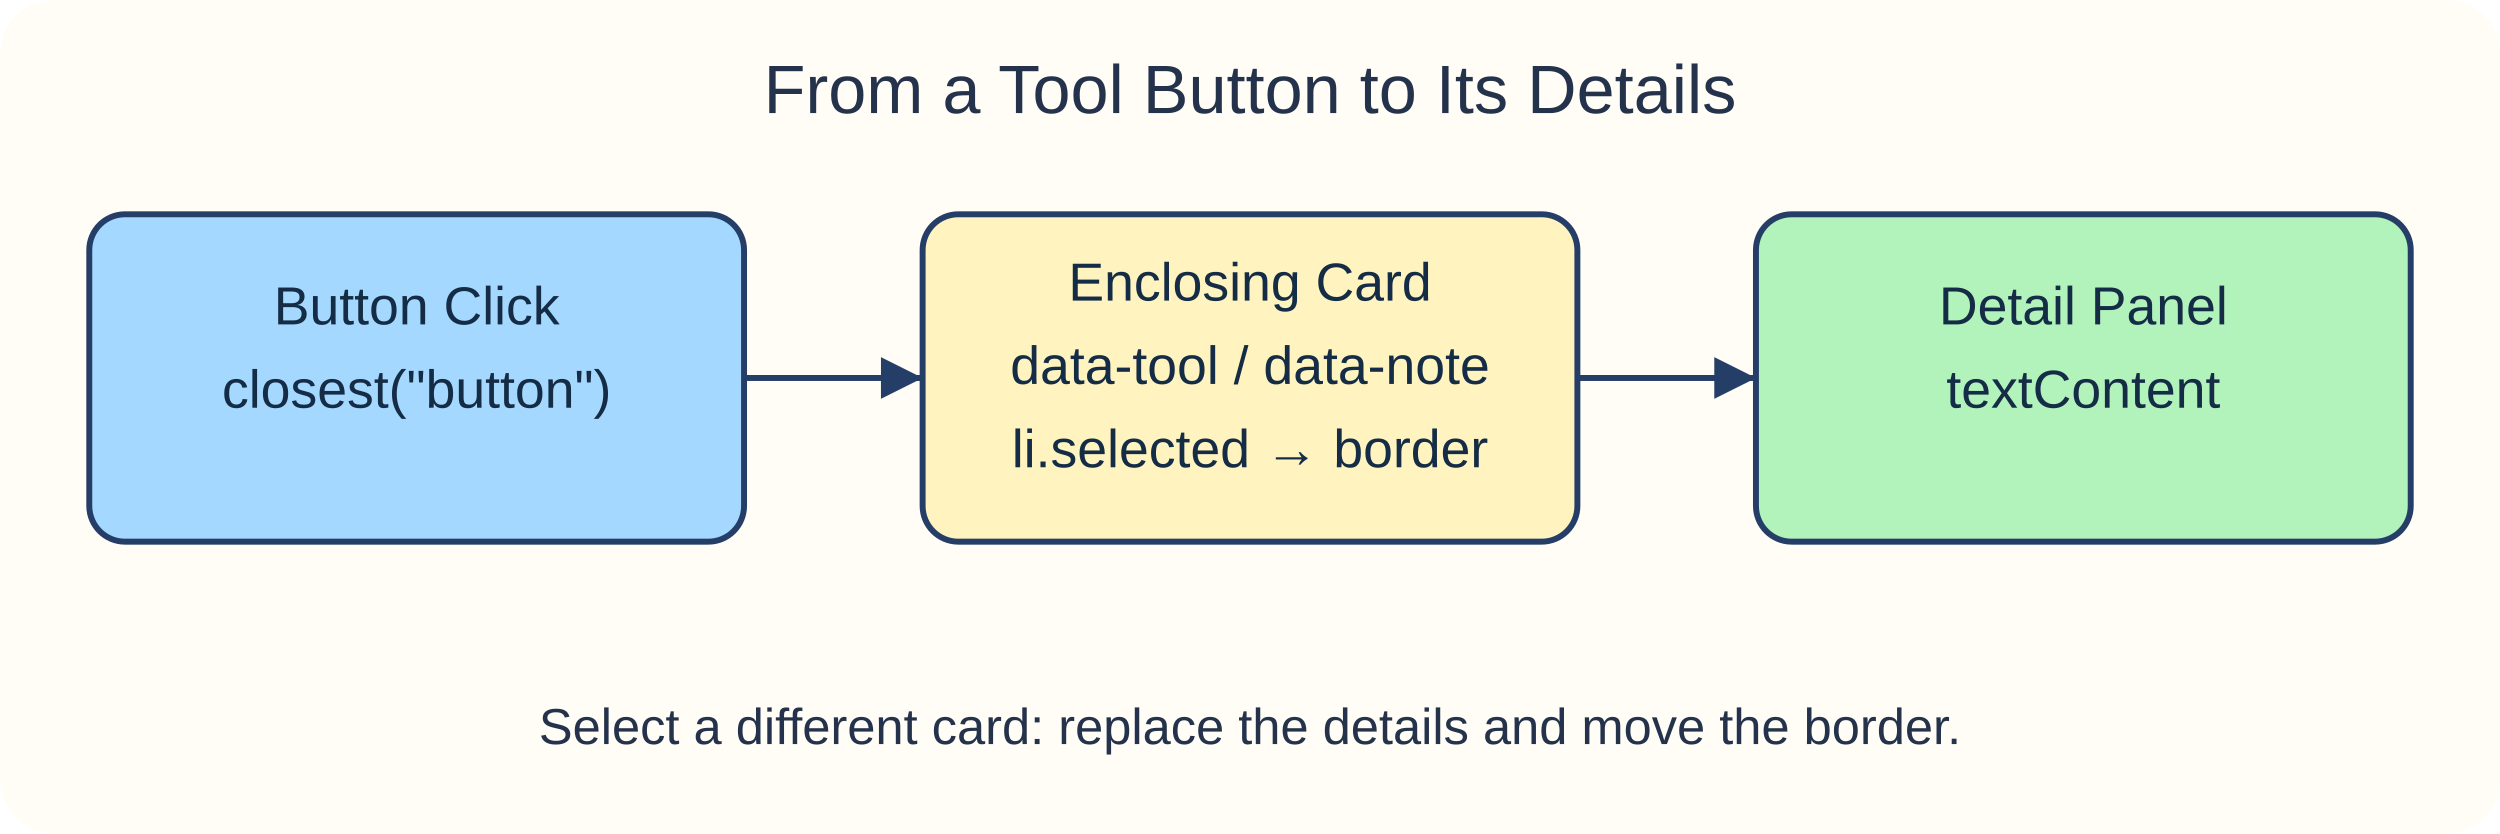
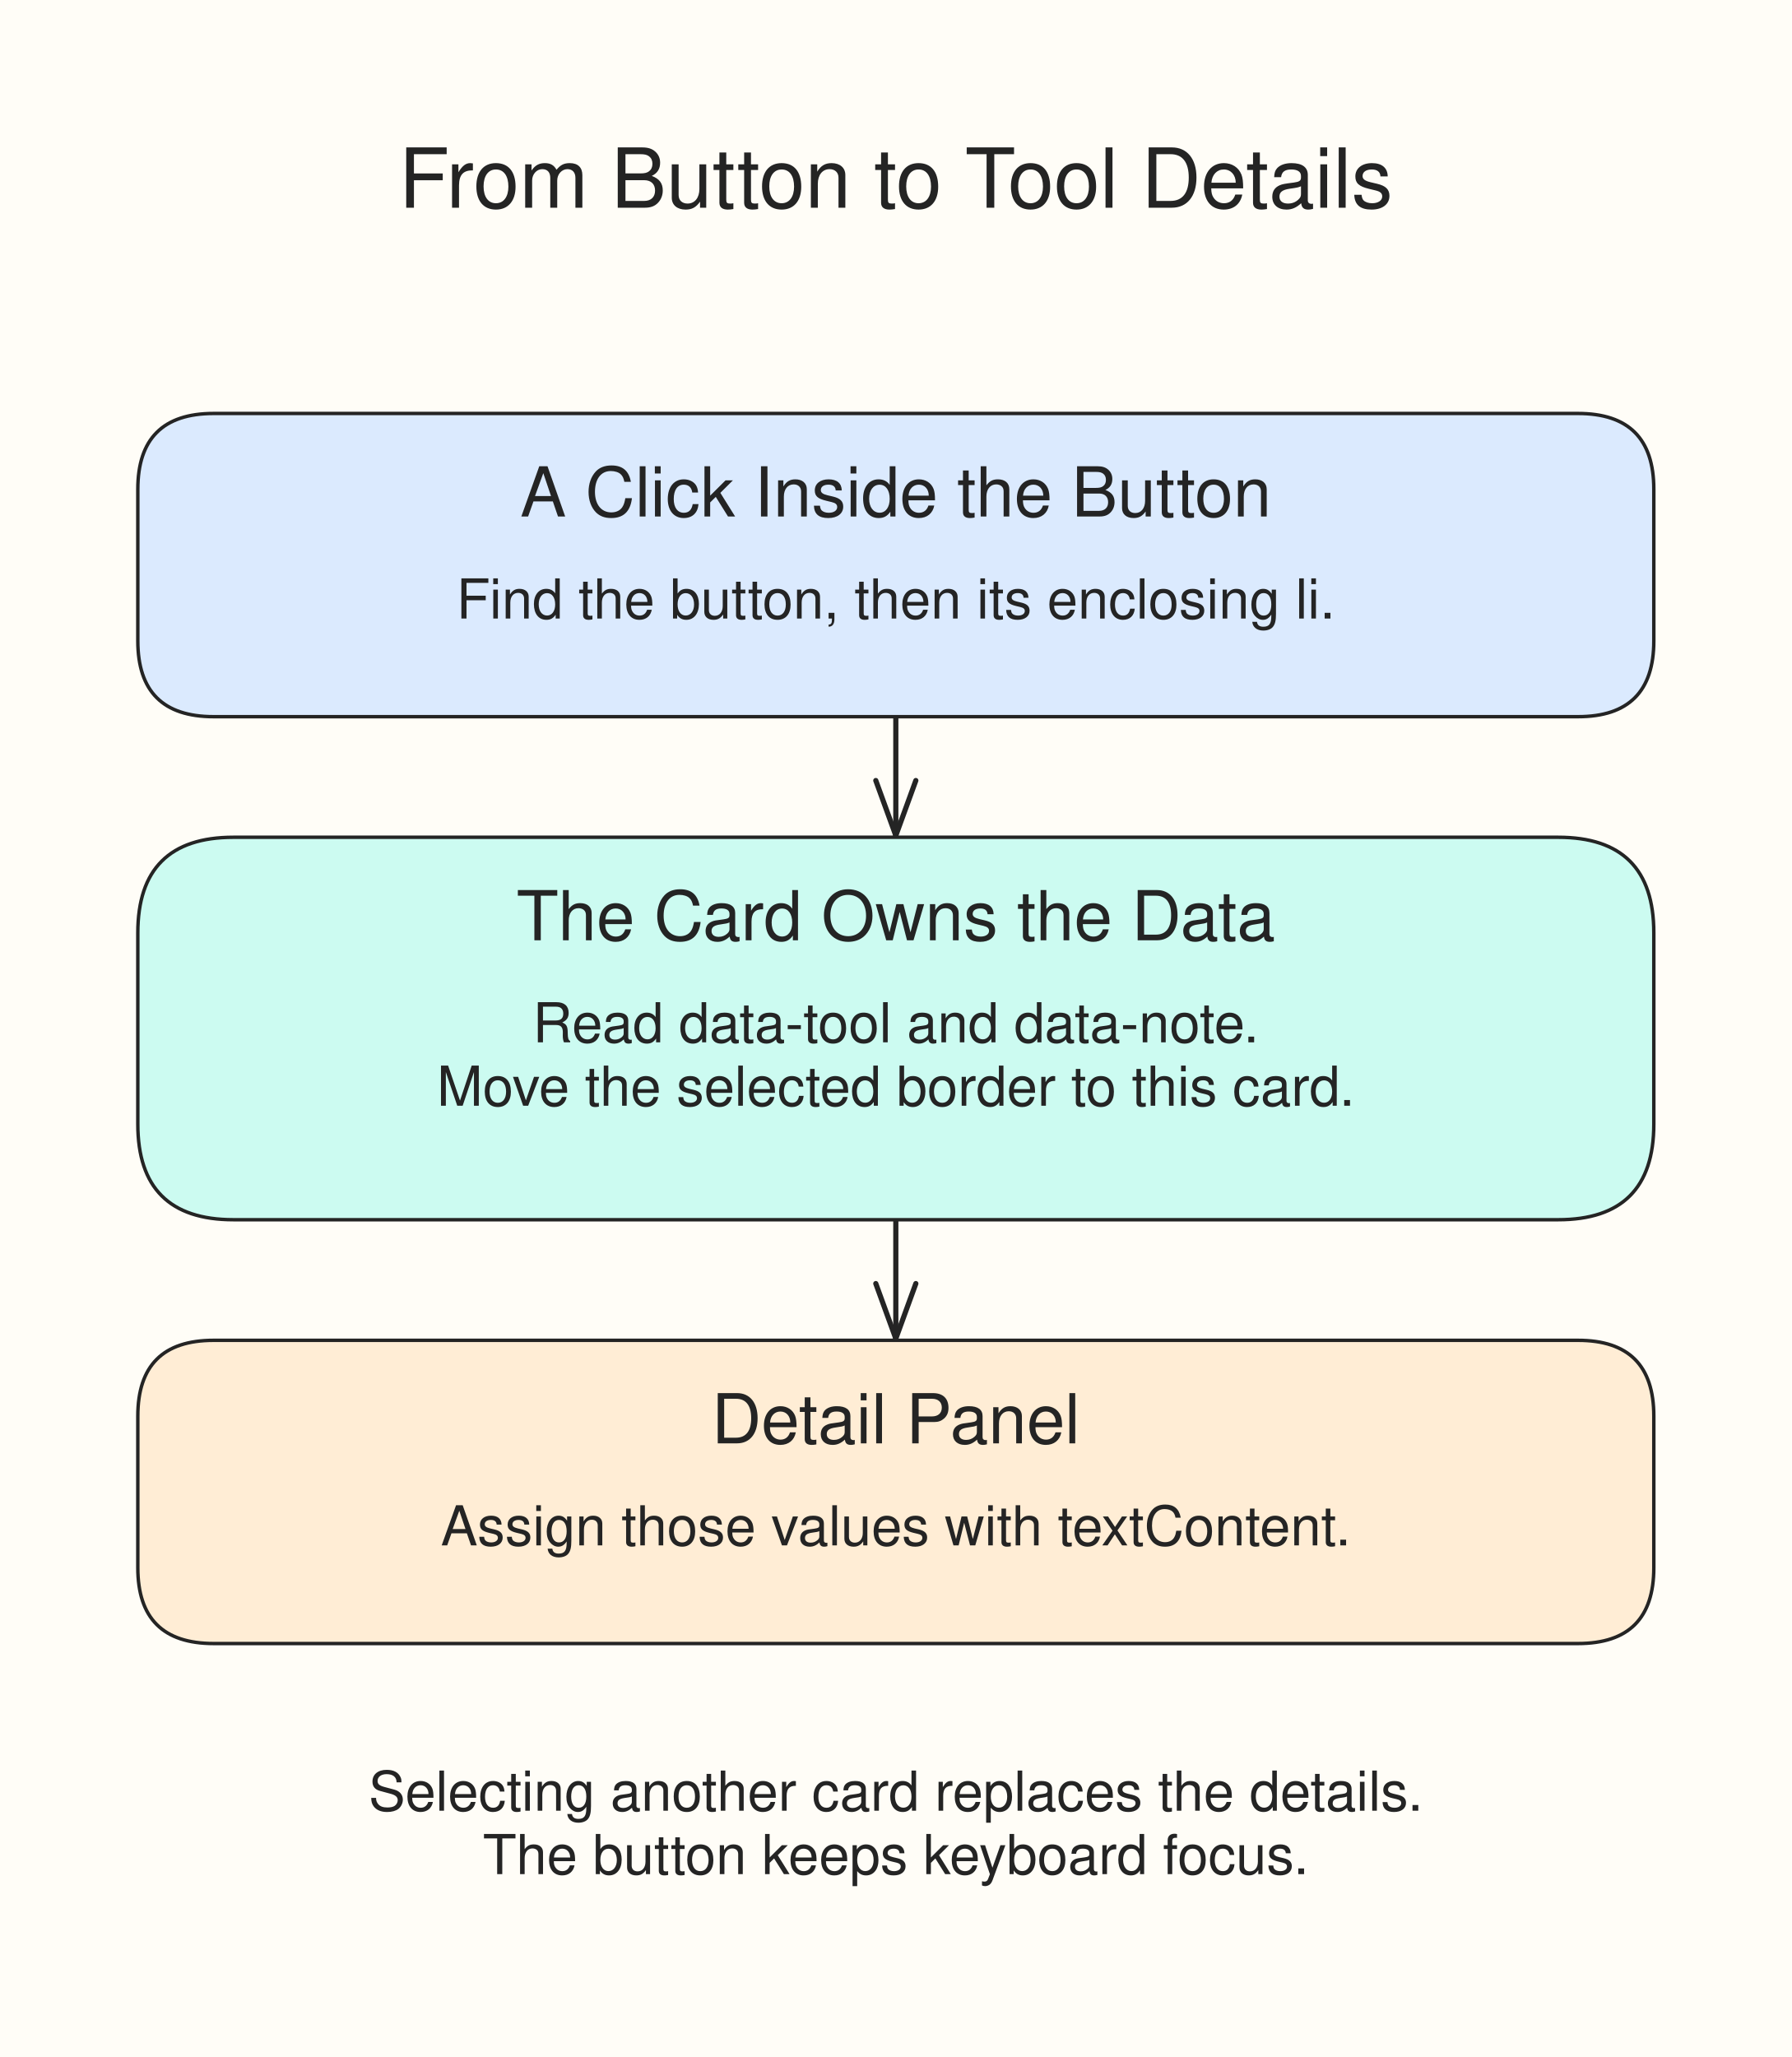
- <svg xmlns="http://www.w3.org/2000/svg" width="840" height="280" viewBox="0 0 840 280" role="img" aria-labelledby="title desc">
-   <rect width="840" height="280" rx="18" fill="#fffdf6" />
+ <svg xmlns="http://www.w3.org/2000/svg" version="1.1" viewBox="0 0 520 597" width="520" height="597" role="img" aria-labelledby="figure-title figure-desc">
  <defs>
-     <marker id="arrow" viewBox="0 0 10 10" refX="10" refY="5" markerWidth="7" markerHeight="7" orient="auto">
-       <path d="M0 0 L10 5 L0 10 Z" fill="#253e67" />
-     </marker>
+     <style class="style-fonts">
+       </style>
  </defs>
-   <text x="420" y="38" text-anchor="middle" font-family="Arial,sans-serif" font-size="23" fill="#24334b">From a Tool Button to Its Details</text>
-   <rect x="30" y="72" width="220" height="110" rx="12" fill="#a5d8ff" stroke="#253e67" stroke-width="2" />
-   <text x="140" y="109" text-anchor="middle" font-family="Arial,sans-serif" font-size="18" fill="#142c45">Button Click</text>
-   <text x="140" y="137" text-anchor="middle" font-family="Arial,sans-serif" font-size="18" fill="#142c45">closest("button")</text>
-   <path d="M250 127 H310" stroke="#253e67" stroke-width="2" fill="none" marker-end="url(#arrow)" />
-   <rect x="310" y="72" width="220" height="110" rx="12" fill="#fff3bf" stroke="#253e67" stroke-width="2" />
-   <text x="420" y="101" text-anchor="middle" font-family="Arial,sans-serif" font-size="18" fill="#142c45">Enclosing Card</text>
-   <text x="420" y="129" text-anchor="middle" font-family="Arial,sans-serif" font-size="18" fill="#142c45">data-tool / data-note</text>
-   <text x="420" y="157" text-anchor="middle" font-family="Arial,sans-serif" font-size="18" fill="#142c45">li.selected → border</text>
-   <path d="M530 127 H590" stroke="#253e67" stroke-width="2" fill="none" marker-end="url(#arrow)" />
-   <rect x="590" y="72" width="220" height="110" rx="12" fill="#b2f2bb" stroke="#253e67" stroke-width="2" />
-   <text x="700" y="109" text-anchor="middle" font-family="Arial,sans-serif" font-size="18" fill="#142c45">Detail Panel</text>
-   <text x="700" y="137" text-anchor="middle" font-family="Arial,sans-serif" font-size="18" fill="#142c45">textContent</text>
-   <text x="420" y="250" text-anchor="middle" font-family="Arial,sans-serif" font-size="17" fill="#24334b">Select a different card: replace the details and move the border.</text>
+   <rect x="0" y="0" width="520" height="597" fill="#fffdf7" />
+   <g transform="translate(115.2734 40) rotate(0 144.7266 13.8)">
+     <text x="144.727" y="20.28" font-family="Helvetica, Segoe UI Emoji" font-size="24px" fill="#242424" text-anchor="middle" style="white-space: pre;" direction="ltr" dominant-baseline="alphabetic">From Button to Tool Details</text>
+   </g>
+   <g stroke-linecap="round" transform="translate(40 120) rotate(0 220 44)">
+     <path d="M22 0 C126.79 0, 231.58 0, 418 0 C432.67 0, 440 7.33, 440 22 C440 36.67, 440 51.35, 440 66 C440 80.67, 432.67 88, 418 88 C319.05 88, 220.1 88, 22 88 C7.33 88, 0 80.67, 0 66 C0 55.72, 0 45.43, 0 22 C0 7.33, 7.33 0, 22 0" stroke="none" stroke-width="0" fill="#dbeafe" />
+     <path d="M22 0 C105.4 0, 188.8 0, 418 0 M22 0 C152.68 0, 283.36 0, 418 0 M418 0 C432.67 0, 440 7.33, 440 22 M418 0 C432.67 0, 440 7.33, 440 22 M440 22 C440 38.69, 440 55.39, 440 66 M440 22 C440 38.21, 440 54.42, 440 66 M440 66 C440 80.67, 432.67 88, 418 88 M440 66 C440 80.67, 432.67 88, 418 88 M418 88 C303.26 88, 188.52 88, 22 88 M418 88 C306.7 88, 195.41 88, 22 88 M22 88 C7.33 88, 0 80.67, 0 66 M22 88 C7.33 88, 0 80.67, 0 66 M0 66 C0 54.95, 0 43.89, 0 22 M0 66 C0 51.41, 0 36.82, 0 22 M0 22 C0 7.33, 7.33 0, 22 0 M0 22 C0 7.33, 7.33 0, 22 0" stroke="#242424" stroke-width="1" fill="none" />
+   </g>
+   <g transform="translate(151.0547 133) rotate(0 108.9453 11.5)">
+     <text x="108.945" y="16.9" font-family="Helvetica, Segoe UI Emoji" font-size="20px" fill="#242424" text-anchor="middle" style="white-space: pre;" direction="ltr" dominant-baseline="alphabetic">A Click Inside the Button</text>
+   </g>
+   <g transform="translate(132.3672 166) rotate(0 127.6328 9.2)">
+     <text x="127.633" y="13.52" font-family="Helvetica, Segoe UI Emoji" font-size="16px" fill="#242424" text-anchor="middle" style="white-space: pre;" direction="ltr" dominant-baseline="alphabetic">Find the button, then its enclosing li.</text>
+   </g>
+   <g stroke-linecap="round" transform="translate(40 243) rotate(0 220 55.5)">
+     <path d="M27.75 0 C166.64 0, 305.52 0, 412.25 0 C430.75 0, 440 9.25, 440 27.75 C440 44.67, 440 61.59, 440 83.25 C440 101.75, 430.75 111, 412.25 111 C281.86 111, 151.46 111, 27.75 111 C9.25 111, 0 101.75, 0 83.25 C0 71.31, 0 59.37, 0 27.75 C0 9.25, 9.25 0, 27.75 0" stroke="none" stroke-width="0" fill="#ccfbf1" />
+     <path d="M27.75 0 C132.44 0, 237.13 0, 412.25 0 M27.75 0 C123.46 0, 219.17 0, 412.25 0 M412.25 0 C430.75 0, 440 9.25, 440 27.75 M412.25 0 C430.75 0, 440 9.25, 440 27.75 M440 27.75 C440 48.27, 440 68.79, 440 83.25 M440 27.75 C440 46.93, 440 66.12, 440 83.25 M440 83.25 C440 101.75, 430.75 111, 412.25 111 M440 83.25 C440 101.75, 430.75 111, 412.25 111 M412.25 111 C295.88 111, 179.51 111, 27.75 111 M412.25 111 C307.74 111, 203.22 111, 27.75 111 M27.75 111 C9.25 111, 0 101.75, 0 83.25 M27.75 111 C9.25 111, 0 101.75, 0 83.25 M0 83.25 C0 69.71, 0 56.18, 0 27.75 M0 83.25 C0 62.58, 0 41.91, 0 27.75 M0 27.75 C0 9.25, 9.25 0, 27.75 0 M0 27.75 C0 9.25, 9.25 0, 27.75 0" stroke="#242424" stroke-width="1" fill="none" />
+   </g>
+   <g transform="translate(149.3945 256) rotate(0 110.6055 11.5)">
+     <text x="110.605" y="16.9" font-family="Helvetica, Segoe UI Emoji" font-size="20px" fill="#242424" text-anchor="middle" style="white-space: pre;" direction="ltr" dominant-baseline="alphabetic">The Card Owns the Data</text>
+   </g>
+   <g transform="translate(126.1523 289) rotate(0 133.8477 18.4)">
+     <text x="133.848" y="13.52" font-family="Helvetica, Segoe UI Emoji" font-size="16px" fill="#242424" text-anchor="middle" style="white-space: pre;" direction="ltr" dominant-baseline="alphabetic">Read data-tool and data-note.</text>
+     <text x="133.848" y="31.92" font-family="Helvetica, Segoe UI Emoji" font-size="16px" fill="#242424" text-anchor="middle" style="white-space: pre;" direction="ltr" dominant-baseline="alphabetic">Move the selected border to this card.</text>
+   </g>
+   <g stroke-linecap="round">
+     <g transform="translate(260 208.5) rotate(0 0 17)">
+       <path d="M0 0 C0 7.33, 0 14.66, 0 34 M0 0 C0 7.25, 0 14.5, 0 34" stroke="#242424" stroke-width="1.5" fill="none" />
+     </g>
+     <g transform="translate(260 208.5) rotate(0 0 17)">
+       <path d="M-5.81 18.03 C-4.56 21.47, -3.31 24.91, 0 34 M-5.81 18.03 C-4.57 21.43, -3.33 24.84, 0 34" stroke="#242424" stroke-width="1.5" fill="none" />
+     </g>
+     <g transform="translate(260 208.5) rotate(0 0 17)">
+       <path d="M5.81 18.03 C4.56 21.47, 3.31 24.91, 0 34 M5.81 18.03 C4.57 21.43, 3.33 24.84, 0 34" stroke="#242424" stroke-width="1.5" fill="none" />
+     </g>
+   </g>
+   <mask />
+   <g stroke-linecap="round" transform="translate(40 389) rotate(0 220 44)">
+     <path d="M22 0 C105.09 0, 188.17 0, 418 0 C432.67 0, 440 7.33, 440 22 C440 33.26, 440 44.51, 440 66 C440 80.67, 432.67 88, 418 88 C277.97 88, 137.94 88, 22 88 C7.33 88, 0 80.67, 0 66 C0 51.12, 0 36.23, 0 22 C0 7.33, 7.33 0, 22 0" stroke="none" stroke-width="0" fill="#ffedd5" />
+     <path d="M22 0 C152.68 0, 283.36 0, 418 0 M22 0 C176.77 0, 331.54 0, 418 0 M418 0 C432.67 0, 440 7.33, 440 22 M418 0 C432.67 0, 440 7.33, 440 22 M440 22 C440 38.21, 440 54.42, 440 66 M440 22 C440 35.77, 440 49.53, 440 66 M440 66 C440 80.67, 432.67 88, 418 88 M440 66 C440 80.67, 432.67 88, 418 88 M418 88 C306.7 88, 195.41 88, 22 88 M418 88 C282.75 88, 147.5 88, 22 88 M22 88 C7.33 88, 0 80.67, 0 66 M22 88 C7.33 88, 0 80.67, 0 66 M0 66 C0 51.41, 0 36.82, 0 22 M0 66 C0 55.97, 0 45.94, 0 22 M0 22 C0 7.33, 7.33 0, 22 0 M0 22 C0 7.33, 7.33 0, 22 0" stroke="#242424" stroke-width="1" fill="none" />
+   </g>
+   <g transform="translate(206.0791 402) rotate(0 53.9209 11.5)">
+     <text x="53.921" y="16.9" font-family="Helvetica, Segoe UI Emoji" font-size="20px" fill="#242424" text-anchor="middle" style="white-space: pre;" direction="ltr" dominant-baseline="alphabetic">Detail Panel</text>
+   </g>
+   <g transform="translate(127.0391 435) rotate(0 132.9609 9.2)">
+     <text x="132.961" y="13.52" font-family="Helvetica, Segoe UI Emoji" font-size="16px" fill="#242424" text-anchor="middle" style="white-space: pre;" direction="ltr" dominant-baseline="alphabetic">Assign those values with textContent.</text>
+   </g>
+   <g stroke-linecap="round">
+     <g transform="translate(260 354.5) rotate(0 0 17)">
+       <path d="M0 0 C0 8.46, 0 16.93, 0 34 M0 0 C0 13.51, 0 27.02, 0 34" stroke="#242424" stroke-width="1.5" fill="none" />
+     </g>
+     <g transform="translate(260 354.5) rotate(0 0 17)">
+       <path d="M-5.81 18.03 C-4.37 22, -2.92 25.98, 0 34 M-5.81 18.03 C-3.5 24.37, -1.19 30.72, 0 34" stroke="#242424" stroke-width="1.5" fill="none" />
+     </g>
+     <g transform="translate(260 354.5) rotate(0 0 17)">
+       <path d="M5.81 18.03 C4.37 22, 2.92 25.98, 0 34 M5.81 18.03 C3.5 24.37, 1.19 30.72, 0 34" stroke="#242424" stroke-width="1.5" fill="none" />
+     </g>
+   </g>
+   <mask />
+   <g transform="translate(106.5742 512) rotate(0 153.4258 18.4)">
+     <text x="153.426" y="13.52" font-family="Helvetica, Segoe UI Emoji" font-size="16px" fill="#242424" text-anchor="middle" style="white-space: pre;" direction="ltr" dominant-baseline="alphabetic">Selecting another card replaces the details.</text>
+     <text x="153.426" y="31.92" font-family="Helvetica, Segoe UI Emoji" font-size="16px" fill="#242424" text-anchor="middle" style="white-space: pre;" direction="ltr" dominant-baseline="alphabetic">The button keeps keyboard focus.</text>
+   </g>
+   <g stroke-linecap="round" transform="translate(20 20) rotate(0 240 278.5)">
+     <path d="M32 0 C124.83 0, 217.67 0, 448 0 M32 0 C160.28 0, 288.56 0, 448 0 M448 0 C469.33 0, 480 10.67, 480 32 M448 0 C469.33 0, 480 10.67, 480 32 M480 32 C480 158.93, 480 285.86, 480 525 M480 32 C480 161.56, 480 291.11, 480 525 M480 525 C480 546.33, 469.33 557, 448 557 M480 525 C480 546.33, 469.33 557, 448 557 M448 557 C286.24 557, 124.49 557, 32 557 M448 557 C296.31 557, 144.62 557, 32 557 M32 557 C10.67 557, 0 546.33, 0 525 M32 557 C10.67 557, 0 546.33, 0 525 M0 525 C0 382.62, 0 240.24, 0 32 M0 525 C0 389.35, 0 253.7, 0 32 M0 32 C0 10.67, 10.67 0, 32 0 M0 32 C0 10.67, 10.67 0, 32 0" stroke="transparent" stroke-width="2" fill="none" />
+   </g>
</svg>
